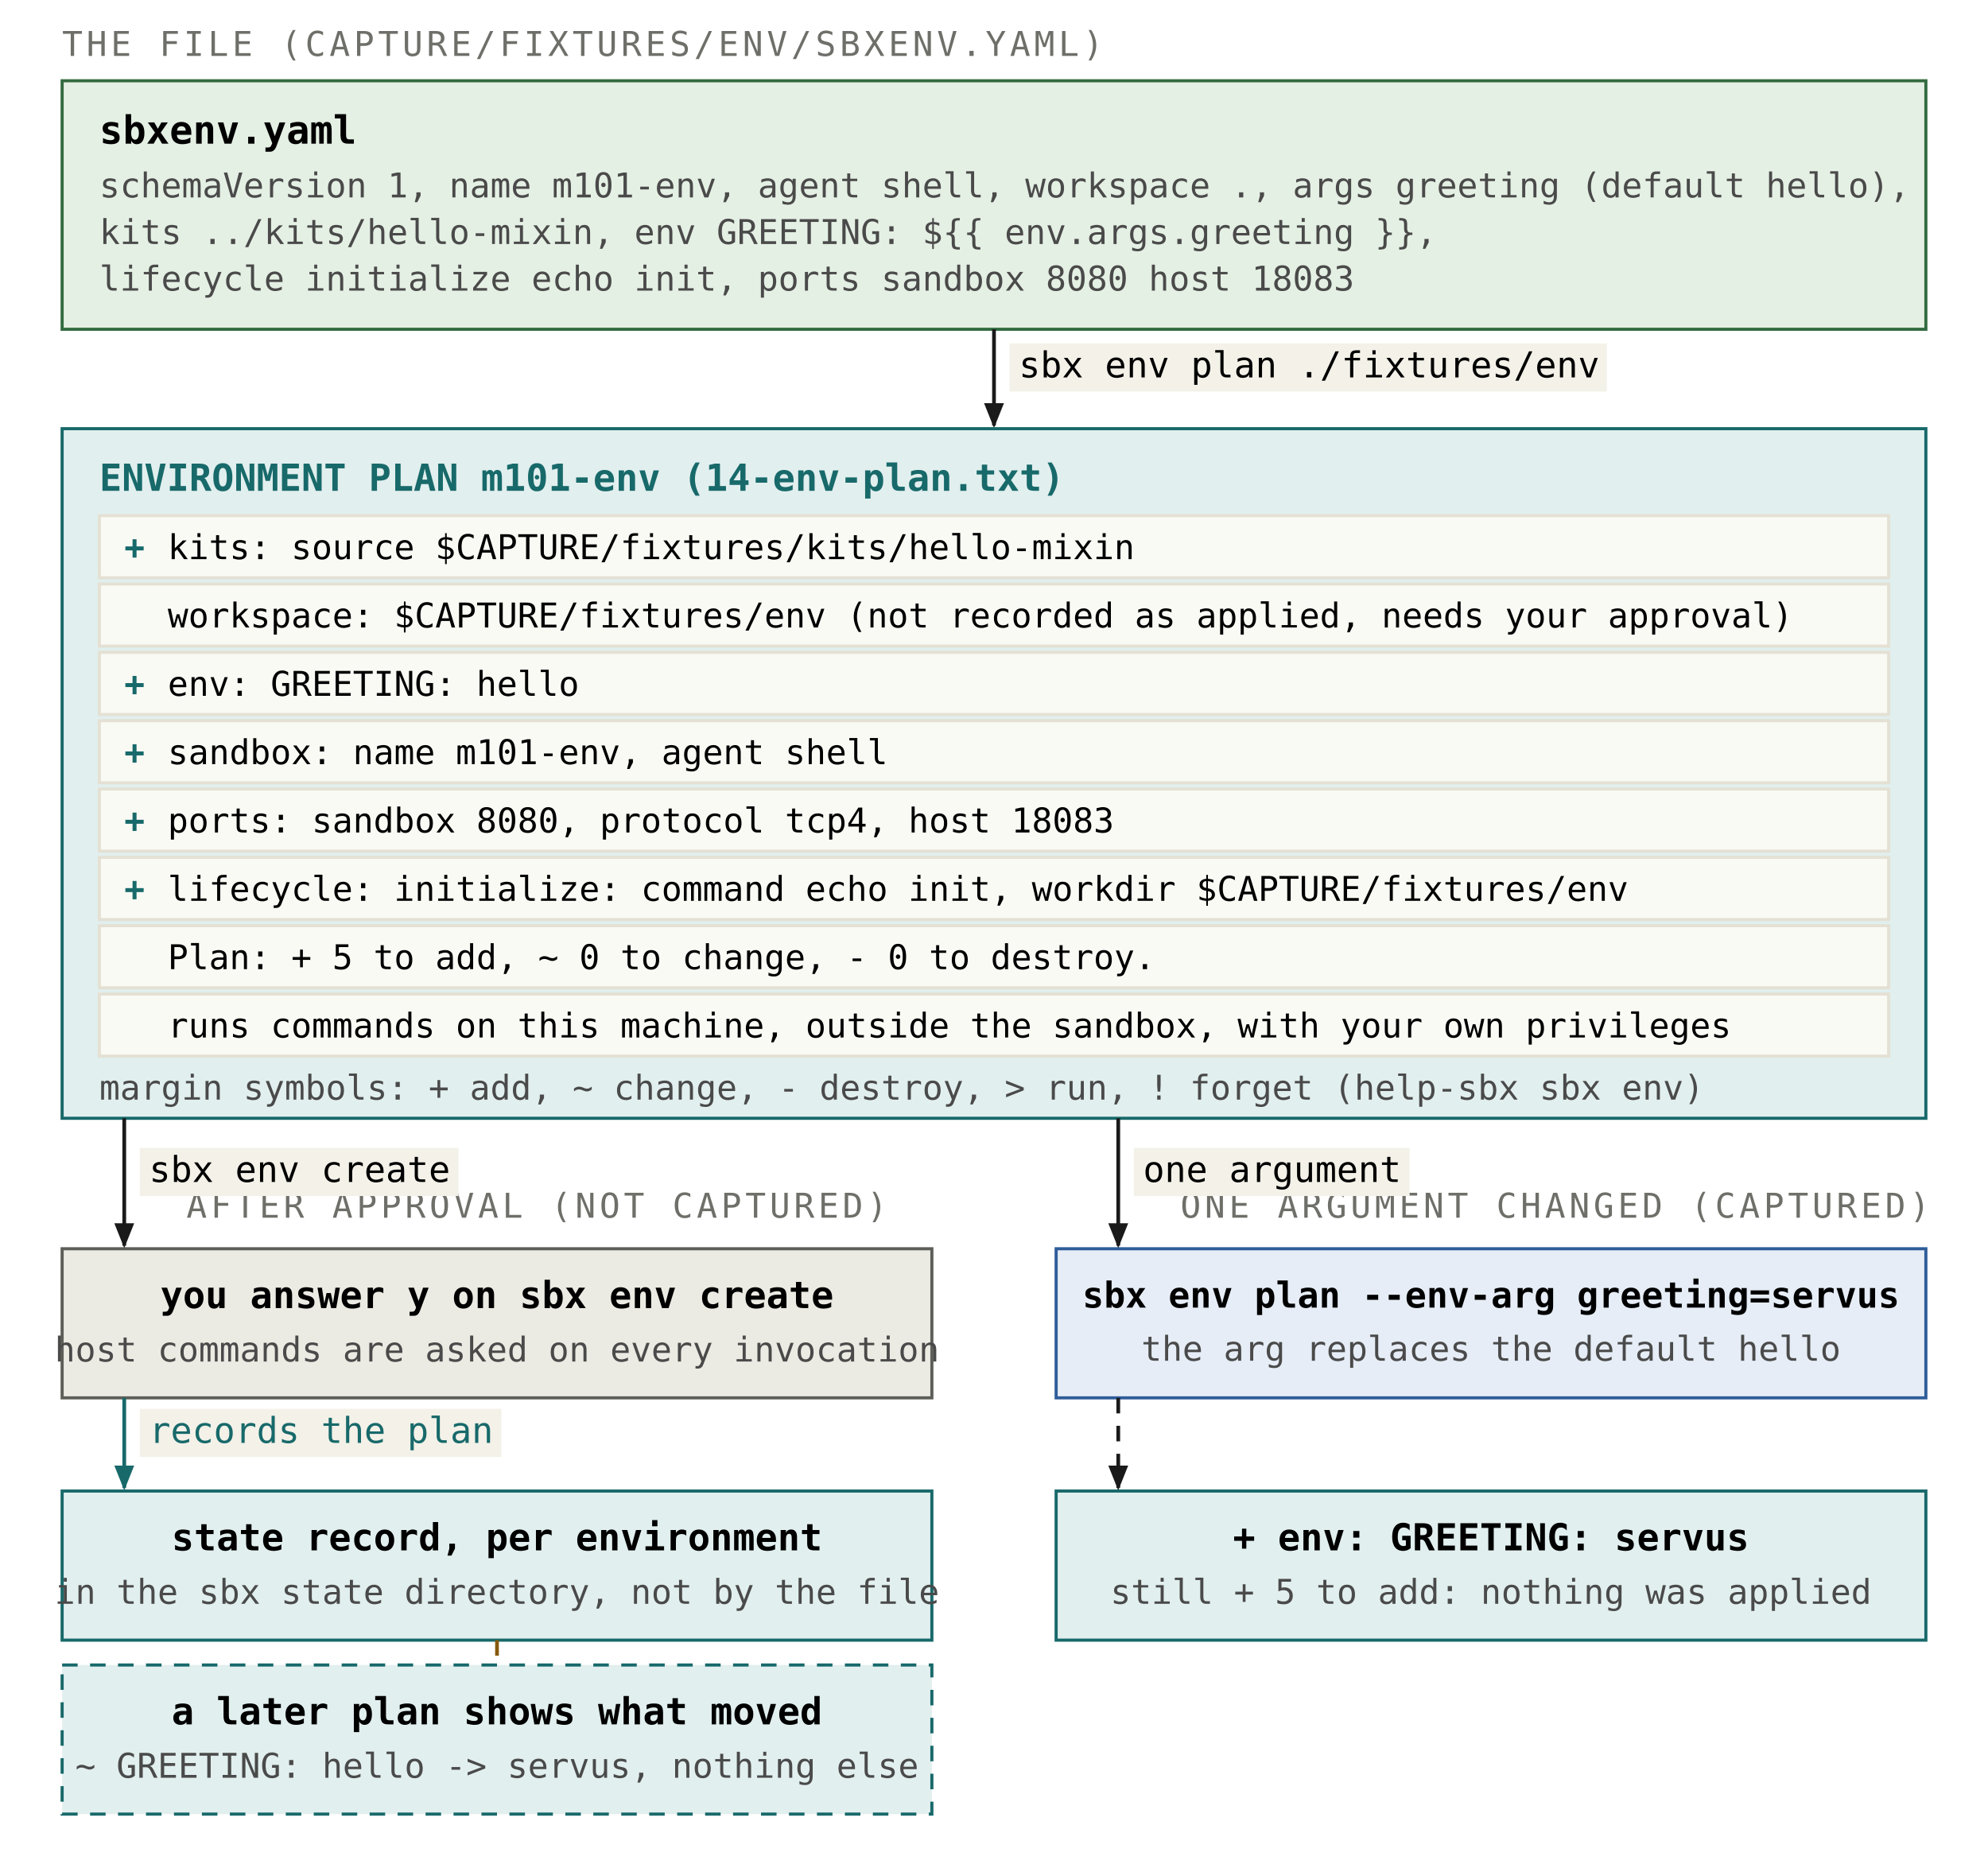
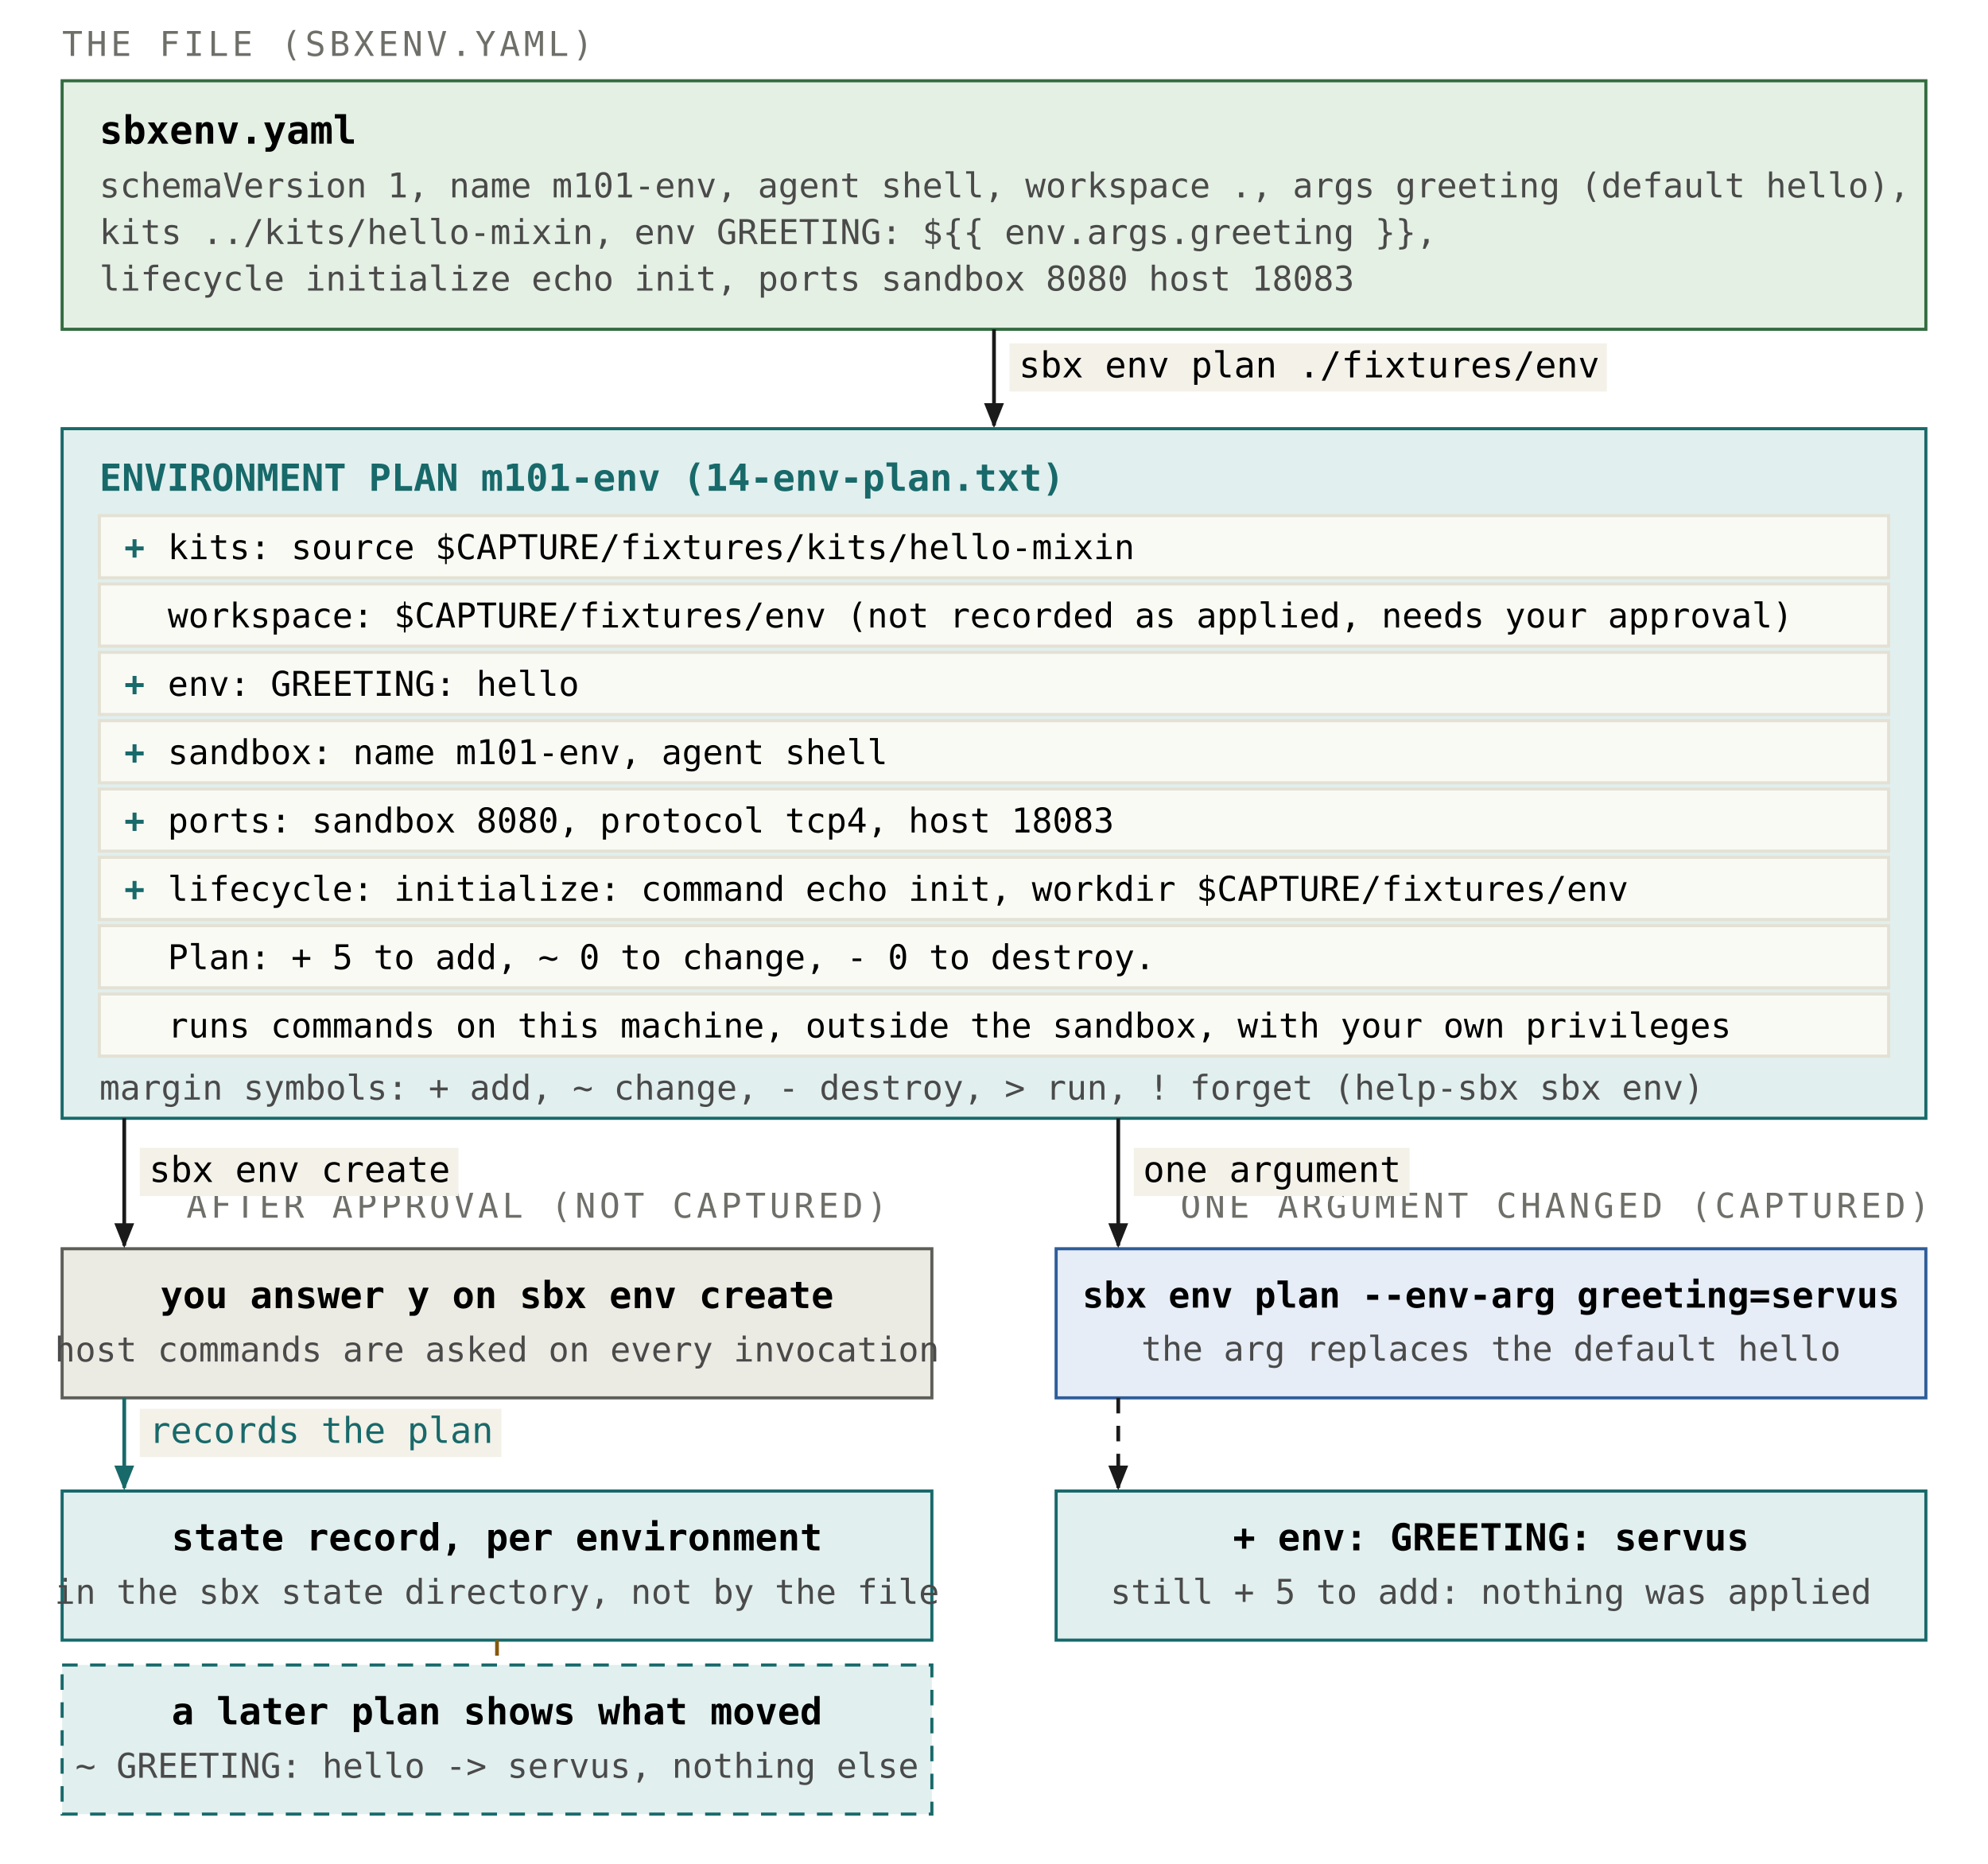
<svg xmlns="http://www.w3.org/2000/svg" viewBox="0 0 640 600" role="img" aria-labelledby="fig-4-4-title fig-4-4-desc" font-family="JetBrains Mono, ui-monospace, monospace">
  <defs>
    <marker id="fig-4-4-head-ink" viewBox="0 0 10 10" refX="9" refY="5" markerWidth="8" markerHeight="8" markerUnits="userSpaceOnUse" orient="auto-start-reverse">
      <path d="M0 1 L10 5 L0 9 z" fill="var(--m-ink, #1a1a1a)" />
    </marker>
    <marker id="fig-4-4-head-teal" viewBox="0 0 10 10" refX="9" refY="5" markerWidth="8" markerHeight="8" markerUnits="userSpaceOnUse" orient="auto-start-reverse">
      <path d="M0 1 L10 5 L0 9 z" fill="var(--m-teal-ink, #18696a)" />
    </marker>
  </defs>
-   <text x="20" y="18" font-size="11" letter-spacing="1.2" fill="var(--m-ink-mute, #6f6f6a)">THE FILE (CAPTURE/FIXTURES/ENV/SBXENV.YAML)</text>
+   <text x="20" y="18" font-size="11" letter-spacing="1.2" fill="var(--m-ink-mute, #6f6f6a)">THE FILE (SBXENV.YAML)</text>
  <rect x="20" y="26" width="600" height="80" fill="var(--m-green-fill, #e5f0e4)" stroke="var(--m-green-ink, #336b40)" />
  <text x="32" y="46.25" font-size="12.5" font-weight="700">sbxenv.yaml</text>
  <text x="32" y="63.55" font-size="11" class="m-serif" fill="var(--m-ink-soft, #4a4a4a)">schemaVersion 1, name m101-env, agent shell, workspace ., args greeting (default hello),</text>
  <text x="32" y="78.55" font-size="11" class="m-serif" fill="var(--m-ink-soft, #4a4a4a)">kits ../kits/hello-mixin, env GREETING: ${{ env.args.greeting }},</text>
  <text x="32" y="93.55" font-size="11" class="m-serif" fill="var(--m-ink-soft, #4a4a4a)">lifecycle initialize echo init, ports sandbox 8080 host 18083</text>
  <line x1="320" y1="106" x2="320" y2="137" stroke="var(--m-ink, #1a1a1a)" stroke-width="1.2" marker-end="url(#fig-4-4-head-ink)" />
  <rect class="m-knock" x="325" y="110.53" width="192.3" height="15.5" fill="var(--m-panel, #f3f1e8)" />
  <text x="328" y="121.5" font-size="11.5">sbx env plan ./fixtures/env</text>
  <rect x="20" y="138" width="600" height="222" fill="var(--m-teal-fill, #e1efee)" stroke="var(--m-teal-ink, #18696a)" />
  <text x="32" y="158" font-size="12" font-weight="700" fill="var(--m-teal-ink, #18696a)">ENVIRONMENT PLAN m101-env (14-env-plan.txt)</text>
  <rect x="32" y="166" width="576" height="20" fill="var(--m-paper, #fafaf5)" stroke="var(--m-panel-edge, #e4e1d4)" />
  <text x="40" y="180" font-size="11" font-weight="700" fill="var(--m-teal-ink, #18696a)">+</text>
  <text x="54" y="180" font-size="11">kits: source $CAPTURE/fixtures/kits/hello-mixin</text>
  <rect x="32" y="188" width="576" height="20" fill="var(--m-paper, #fafaf5)" stroke="var(--m-panel-edge, #e4e1d4)" />
  <text x="54" y="202" font-size="11">workspace: $CAPTURE/fixtures/env (not recorded as applied, needs your approval)</text>
  <rect x="32" y="210" width="576" height="20" fill="var(--m-paper, #fafaf5)" stroke="var(--m-panel-edge, #e4e1d4)" />
  <text x="40" y="224" font-size="11" font-weight="700" fill="var(--m-teal-ink, #18696a)">+</text>
  <text x="54" y="224" font-size="11">env: GREETING: hello</text>
  <rect x="32" y="232" width="576" height="20" fill="var(--m-paper, #fafaf5)" stroke="var(--m-panel-edge, #e4e1d4)" />
  <text x="40" y="246" font-size="11" font-weight="700" fill="var(--m-teal-ink, #18696a)">+</text>
  <text x="54" y="246" font-size="11">sandbox: name m101-env, agent shell</text>
  <rect x="32" y="254" width="576" height="20" fill="var(--m-paper, #fafaf5)" stroke="var(--m-panel-edge, #e4e1d4)" />
  <text x="40" y="268" font-size="11" font-weight="700" fill="var(--m-teal-ink, #18696a)">+</text>
  <text x="54" y="268" font-size="11">ports: sandbox 8080, protocol tcp4, host 18083</text>
  <rect x="32" y="276" width="576" height="20" fill="var(--m-paper, #fafaf5)" stroke="var(--m-panel-edge, #e4e1d4)" />
  <text x="40" y="290" font-size="11" font-weight="700" fill="var(--m-teal-ink, #18696a)">+</text>
  <text x="54" y="290" font-size="11">lifecycle: initialize: command echo init, workdir $CAPTURE/fixtures/env</text>
  <rect x="32" y="298" width="576" height="20" fill="var(--m-paper, #fafaf5)" stroke="var(--m-panel-edge, #e4e1d4)" />
  <text x="54" y="312" font-size="11">Plan: + 5 to add, ~ 0 to change, - 0 to destroy.</text>
  <rect x="32" y="320" width="576" height="20" fill="var(--m-paper, #fafaf5)" stroke="var(--m-panel-edge, #e4e1d4)" />
  <text x="54" y="334" font-size="11">runs commands on this machine, outside the sandbox, with your own privileges</text>
  <text x="32" y="354" font-size="11" class="m-serif" fill="var(--m-ink-soft, #4a4a4a)">margin symbols: + add, ~ change, - destroy, &gt; run, ! forget (help-sbx sbx env)</text>
  <text x="60" y="392" font-size="11" letter-spacing="1.2" fill="var(--m-ink-mute, #6f6f6a)">AFTER APPROVAL (NOT CAPTURED)</text>
  <text x="380" y="392" font-size="11" letter-spacing="1.2" fill="var(--m-ink-mute, #6f6f6a)">ONE ARGUMENT CHANGED (CAPTURED)</text>
  <rect x="20" y="402" width="280" height="48" fill="var(--m-grey-fill, #ecebe3)" stroke="var(--m-grey-ink, #5e5e59)" />
  <text x="160" y="421.1" font-size="12" text-anchor="middle" font-weight="700">you answer y on sbx env create</text>
  <text x="160" y="438.3" font-size="11" text-anchor="middle" class="m-serif" fill="var(--m-ink-soft, #4a4a4a)">host commands are asked on every invocation</text>
  <rect x="20" y="480" width="280" height="48" fill="var(--m-teal-fill, #e1efee)" stroke="var(--m-teal-ink, #18696a)" />
  <text x="160" y="499.1" font-size="12" text-anchor="middle" font-weight="700">state record, per environment</text>
  <text x="160" y="516.3" font-size="11" text-anchor="middle" class="m-serif" fill="var(--m-ink-soft, #4a4a4a)">in the sbx state directory, not by the file</text>
  <rect x="20" y="536" width="280" height="48" fill="var(--m-teal-fill, #e1efee)" stroke="var(--m-teal-ink, #18696a)" stroke-dasharray="5 4" />
  <text x="160" y="555.1" font-size="12" text-anchor="middle" font-weight="700">a later plan shows what moved</text>
  <text x="160" y="572.3" font-size="11" text-anchor="middle" class="m-serif" fill="var(--m-ink-soft, #4a4a4a)">~ GREETING: hello -&gt; servus, nothing else</text>
  <line x1="40" y1="360" x2="40" y2="401" stroke="var(--m-ink, #1a1a1a)" stroke-width="1.2" marker-end="url(#fig-4-4-head-ink)" />
  <rect class="m-knock" x="45" y="369.53" width="102.6" height="15.5" fill="var(--m-panel, #f3f1e8)" />
  <text x="48" y="380.5" font-size="11.5">sbx env create</text>
  <line x1="40" y1="450" x2="40" y2="479" stroke="var(--m-teal-ink, #18696a)" stroke-width="1.2" marker-end="url(#fig-4-4-head-teal)" />
  <rect class="m-knock" x="45" y="453.53" width="116.4" height="15.5" fill="var(--m-panel, #f3f1e8)" />
  <text x="48" y="464.5" font-size="11.5" fill="var(--m-teal-ink, #18696a)">records the plan</text>
  <path d="M160 528 V535" fill="none" stroke="var(--m-amber-ink, #85590c)" stroke-width="1.2" stroke-dasharray="5 4" stroke-linejoin="round" />
  <rect x="340" y="402" width="280" height="48" fill="var(--m-blue-fill, #e6edf6)" stroke="var(--m-blue-ink, #2f5d9a)" />
  <text x="480" y="420.95" font-size="11.5" text-anchor="middle" font-weight="700">sbx env plan --env-arg greeting=servus</text>
  <text x="480" y="438.05" font-size="11" text-anchor="middle" class="m-serif" fill="var(--m-ink-soft, #4a4a4a)">the arg replaces the default hello</text>
  <rect x="340" y="480" width="280" height="48" fill="var(--m-teal-fill, #e1efee)" stroke="var(--m-teal-ink, #18696a)" />
  <text x="480" y="499.1" font-size="12" text-anchor="middle" font-weight="700">+ env: GREETING: servus</text>
  <text x="480" y="516.3" font-size="11" text-anchor="middle" class="m-serif" fill="var(--m-ink-soft, #4a4a4a)">still + 5 to add: nothing was applied</text>
  <line x1="360" y1="360" x2="360" y2="401" stroke="var(--m-ink, #1a1a1a)" stroke-width="1.2" marker-end="url(#fig-4-4-head-ink)" />
  <rect class="m-knock" x="365" y="369.53" width="88.8" height="15.5" fill="var(--m-panel, #f3f1e8)" />
  <text x="368" y="380.5" font-size="11.5">one argument</text>
  <line x1="360" y1="450" x2="360" y2="479" stroke="var(--m-ink, #1a1a1a)" stroke-width="1.2" stroke-dasharray="5 4" marker-end="url(#fig-4-4-head-ink)" />
</svg>
